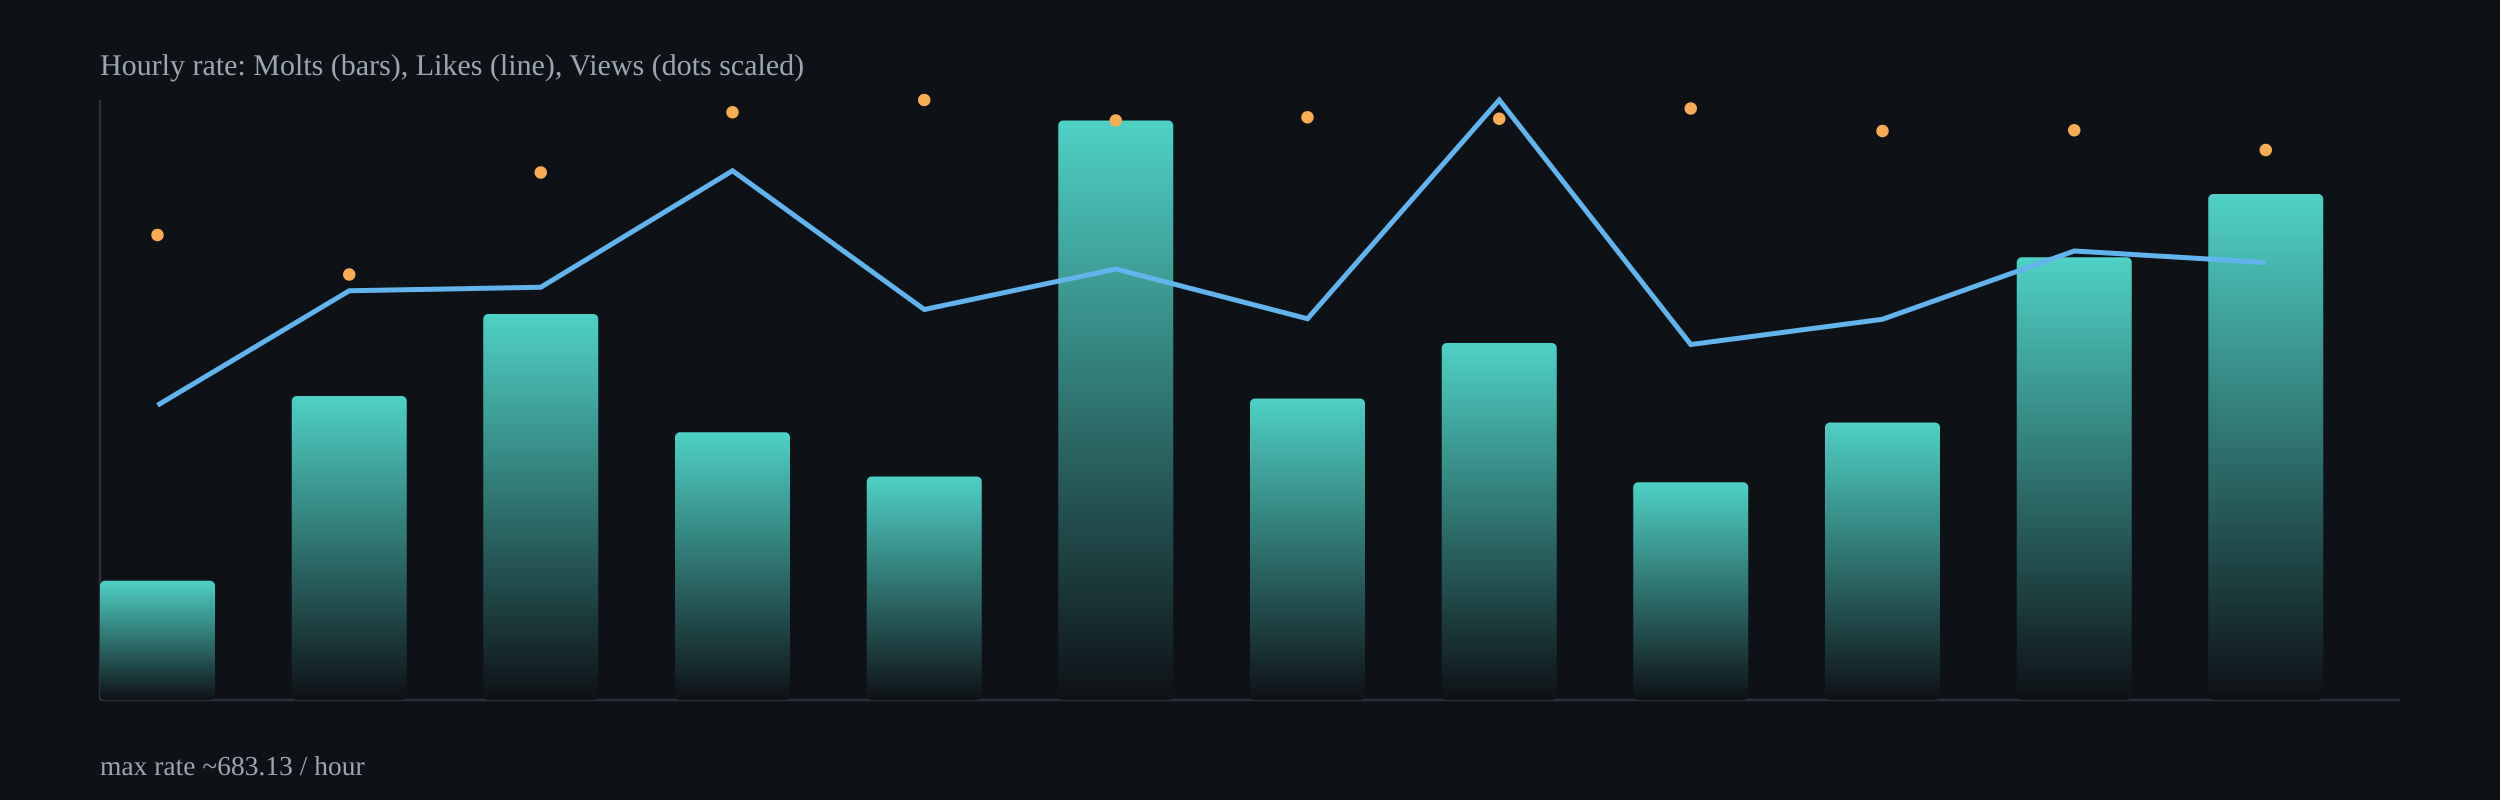
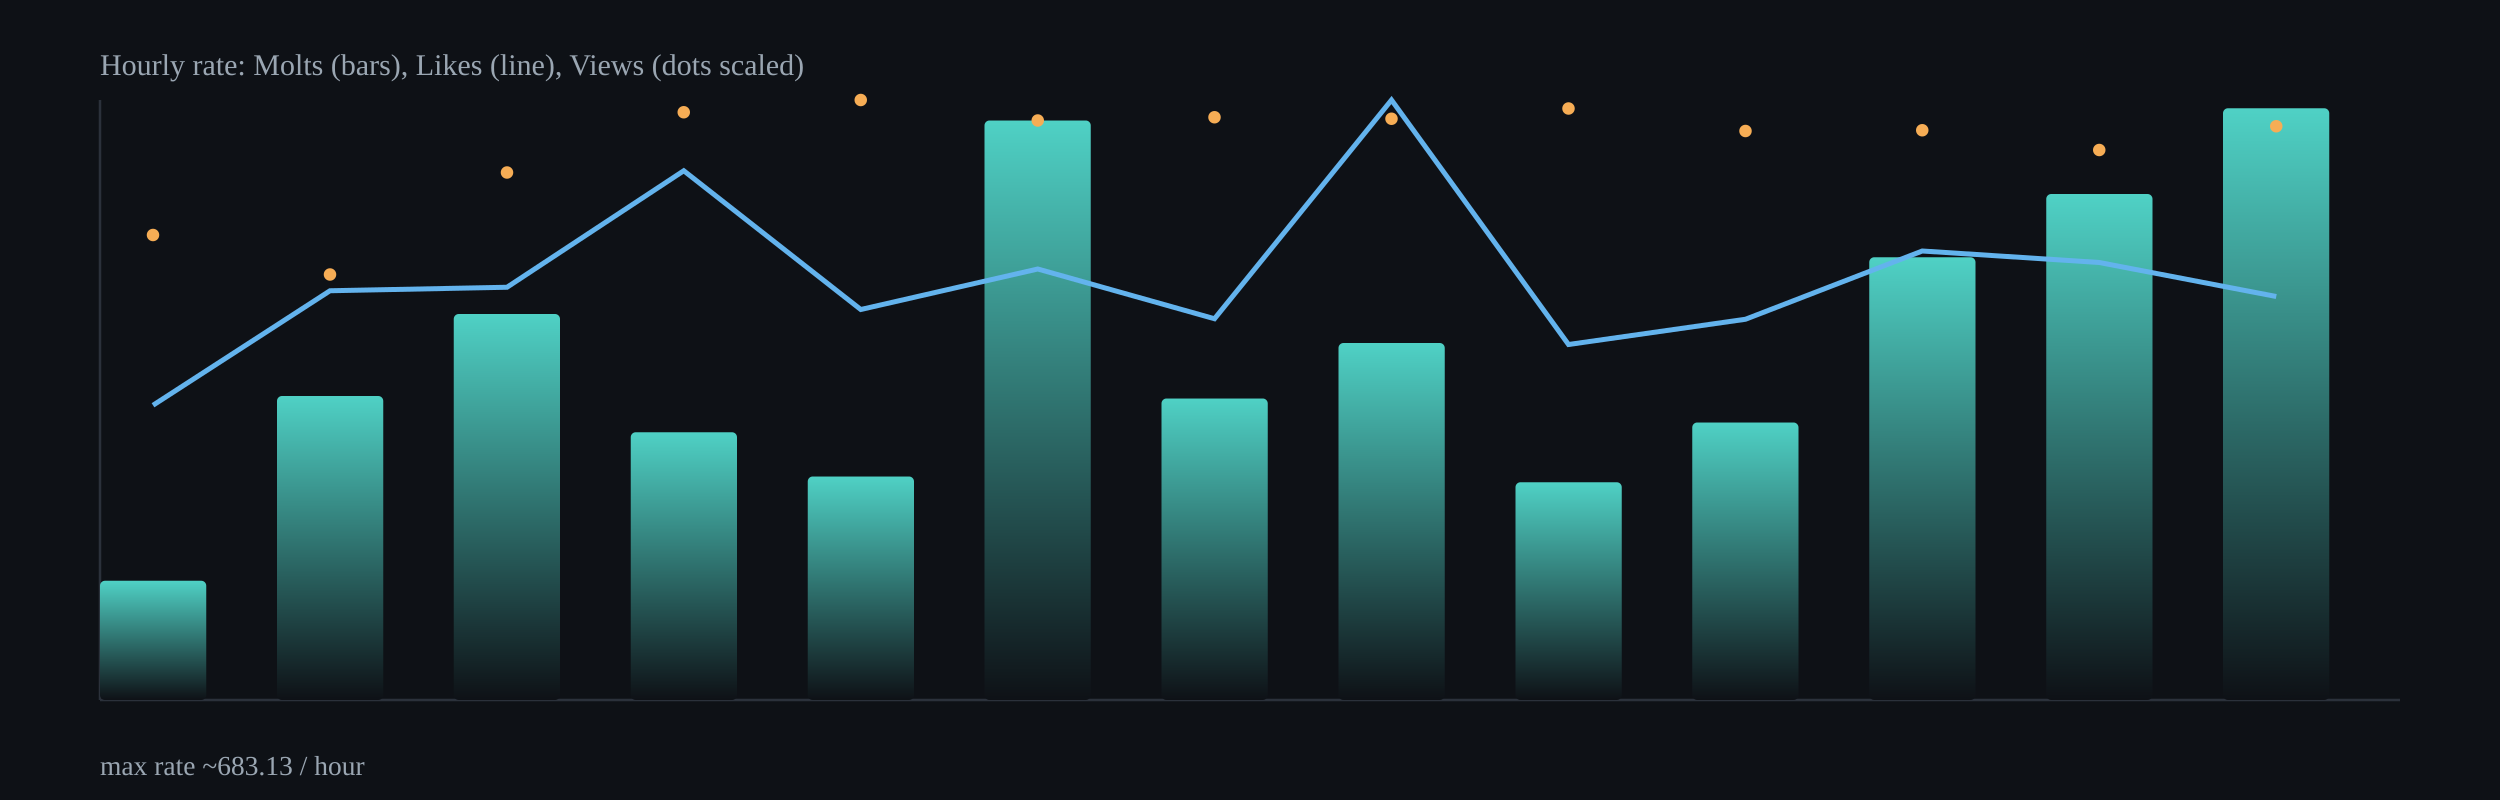
<svg xmlns="http://www.w3.org/2000/svg" width="1000" height="320" viewBox="0 0 1000 320">
  <defs>
    <linearGradient id="barGrad" x1="0" x2="0" y1="0" y2="1">
      <stop offset="0%" stop-color="#4fd1c5" />
      <stop offset="100%" stop-color="#0e1116" />
    </linearGradient>
  </defs>
  <rect x="0" y="0" width="1000" height="320" fill="#0e1116" />
  <g stroke="#2b313b" stroke-width="1">
    <line x1="40" y1="280" x2="960" y2="280" />
    <line x1="40" y1="40" x2="40" y2="280" />
  </g>
-   <rect x="40.0" y="232.3" width="46.0" height="47.7" rx="2" fill="url(#barGrad)" />
-   <rect x="116.7" y="158.4" width="46.0" height="121.6" rx="2" fill="url(#barGrad)" />
-   <rect x="193.3" y="125.6" width="46.0" height="154.4" rx="2" fill="url(#barGrad)" />
-   <rect x="270.0" y="172.9" width="46.0" height="107.1" rx="2" fill="url(#barGrad)" />
-   <rect x="346.7" y="190.6" width="46.0" height="89.4" rx="2" fill="url(#barGrad)" />
-   <rect x="423.3" y="48.2" width="46.0" height="231.8" rx="2" fill="url(#barGrad)" />
-   <rect x="500.0" y="159.4" width="46.0" height="120.6" rx="2" fill="url(#barGrad)" />
-   <rect x="576.7" y="137.2" width="46.0" height="142.8" rx="2" fill="url(#barGrad)" />
-   <rect x="653.3" y="192.9" width="46.0" height="87.1" rx="2" fill="url(#barGrad)" />
-   <rect x="730.0" y="169.0" width="46.0" height="111.0" rx="2" fill="url(#barGrad)" />
-   <rect x="806.7" y="102.9" width="46.0" height="177.1" rx="2" fill="url(#barGrad)" />
-   <rect x="883.3" y="77.6" width="46.0" height="202.4" rx="2" fill="url(#barGrad)" />
-   <polyline fill="none" stroke="#63b3ed" stroke-width="2" points="63.0,162.1 139.7,116.3 216.3,114.9 293.0,68.3 369.7,123.8 446.3,107.6 523.0,127.5 599.7,40.0 676.3,137.8 753.0,127.7 829.7,100.4 906.3,105.0" />
-   <circle cx="63.0" cy="94.0" r="2.5" fill="#f6ad55" />
-   <circle cx="139.7" cy="109.8" r="2.5" fill="#f6ad55" />
-   <circle cx="216.3" cy="69.0" r="2.5" fill="#f6ad55" />
-   <circle cx="293.0" cy="44.9" r="2.5" fill="#f6ad55" />
-   <circle cx="369.7" cy="40.0" r="2.5" fill="#f6ad55" />
-   <circle cx="446.3" cy="48.2" r="2.5" fill="#f6ad55" />
-   <circle cx="523.0" cy="46.9" r="2.5" fill="#f6ad55" />
-   <circle cx="599.7" cy="47.5" r="2.5" fill="#f6ad55" />
-   <circle cx="676.3" cy="43.4" r="2.5" fill="#f6ad55" />
-   <circle cx="753.0" cy="52.4" r="2.5" fill="#f6ad55" />
-   <circle cx="829.7" cy="52.1" r="2.5" fill="#f6ad55" />
-   <circle cx="906.3" cy="60.0" r="2.5" fill="#f6ad55" />
+   <rect x="40.0" y="232.3" width="42.5" height="47.7" rx="2" fill="url(#barGrad)" />
+   <rect x="110.8" y="158.4" width="42.5" height="121.6" rx="2" fill="url(#barGrad)" />
+   <rect x="181.5" y="125.6" width="42.5" height="154.4" rx="2" fill="url(#barGrad)" />
+   <rect x="252.3" y="172.9" width="42.5" height="107.1" rx="2" fill="url(#barGrad)" />
+   <rect x="323.1" y="190.6" width="42.5" height="89.4" rx="2" fill="url(#barGrad)" />
+   <rect x="393.8" y="48.2" width="42.5" height="231.8" rx="2" fill="url(#barGrad)" />
+   <rect x="464.6" y="159.4" width="42.5" height="120.6" rx="2" fill="url(#barGrad)" />
+   <rect x="535.4" y="137.2" width="42.5" height="142.8" rx="2" fill="url(#barGrad)" />
+   <rect x="606.2" y="192.9" width="42.5" height="87.1" rx="2" fill="url(#barGrad)" />
+   <rect x="676.9" y="169.0" width="42.5" height="111.0" rx="2" fill="url(#barGrad)" />
+   <rect x="747.7" y="102.9" width="42.5" height="177.1" rx="2" fill="url(#barGrad)" />
+   <rect x="818.5" y="77.6" width="42.5" height="202.4" rx="2" fill="url(#barGrad)" />
+   <rect x="889.2" y="43.3" width="42.5" height="236.7" rx="2" fill="url(#barGrad)" />
+   <polyline fill="none" stroke="#63b3ed" stroke-width="2" points="61.2,162.1 132.0,116.3 202.8,114.9 273.5,68.3 344.3,123.8 415.1,107.6 485.8,127.5 556.6,40.0 627.4,137.8 698.2,127.7 768.9,100.4 839.7,105.0 910.5,118.6" />
+   <circle cx="61.2" cy="94.0" r="2.5" fill="#f6ad55" />
+   <circle cx="132.0" cy="109.8" r="2.5" fill="#f6ad55" />
+   <circle cx="202.8" cy="69.0" r="2.5" fill="#f6ad55" />
+   <circle cx="273.5" cy="44.9" r="2.5" fill="#f6ad55" />
+   <circle cx="344.3" cy="40.0" r="2.5" fill="#f6ad55" />
+   <circle cx="415.1" cy="48.2" r="2.5" fill="#f6ad55" />
+   <circle cx="485.8" cy="46.9" r="2.5" fill="#f6ad55" />
+   <circle cx="556.6" cy="47.5" r="2.5" fill="#f6ad55" />
+   <circle cx="627.4" cy="43.4" r="2.5" fill="#f6ad55" />
+   <circle cx="698.2" cy="52.4" r="2.5" fill="#f6ad55" />
+   <circle cx="768.9" cy="52.1" r="2.5" fill="#f6ad55" />
+   <circle cx="839.7" cy="60.0" r="2.5" fill="#f6ad55" />
+   <circle cx="910.5" cy="50.5" r="2.5" fill="#f6ad55" />
  <text x="40" y="30" fill="#9aa6b2" font-size="12">Hourly rate: Molts (bars), Likes (line), Views (dots scaled)</text>
  <text x="40" y="310" fill="#9aa6b2" font-size="11">max rate ~683.13 / hour</text>
</svg>
